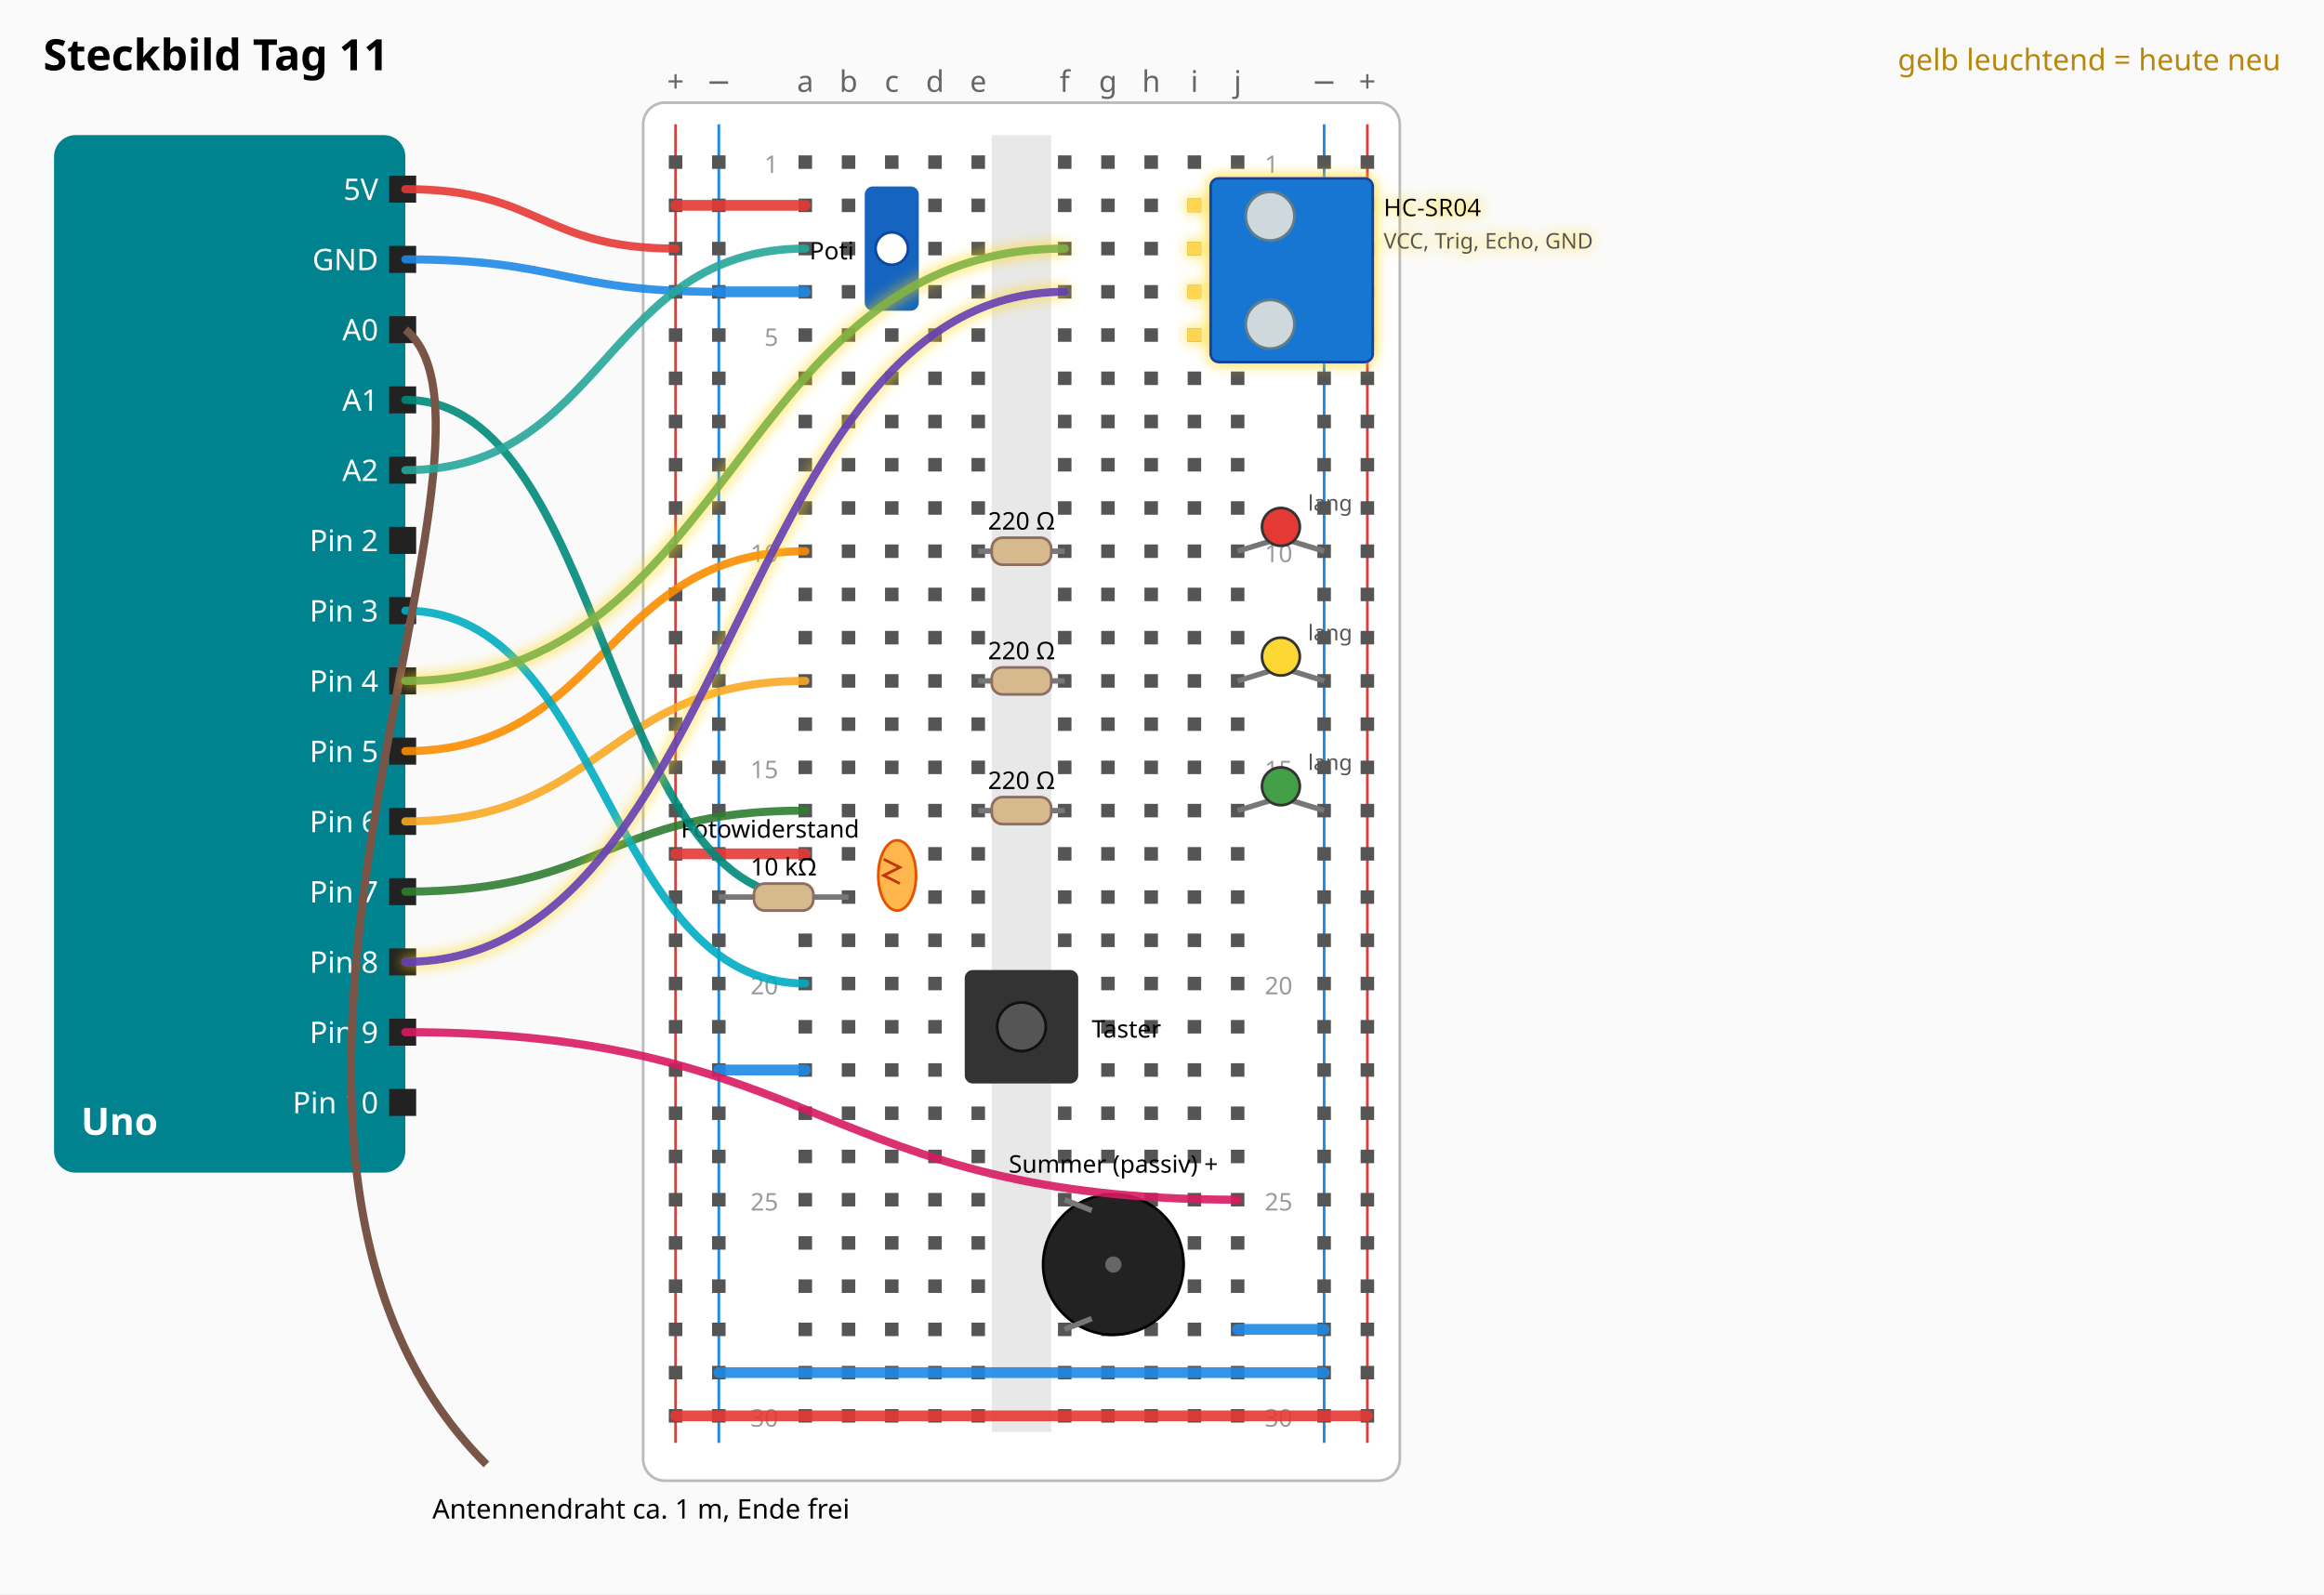
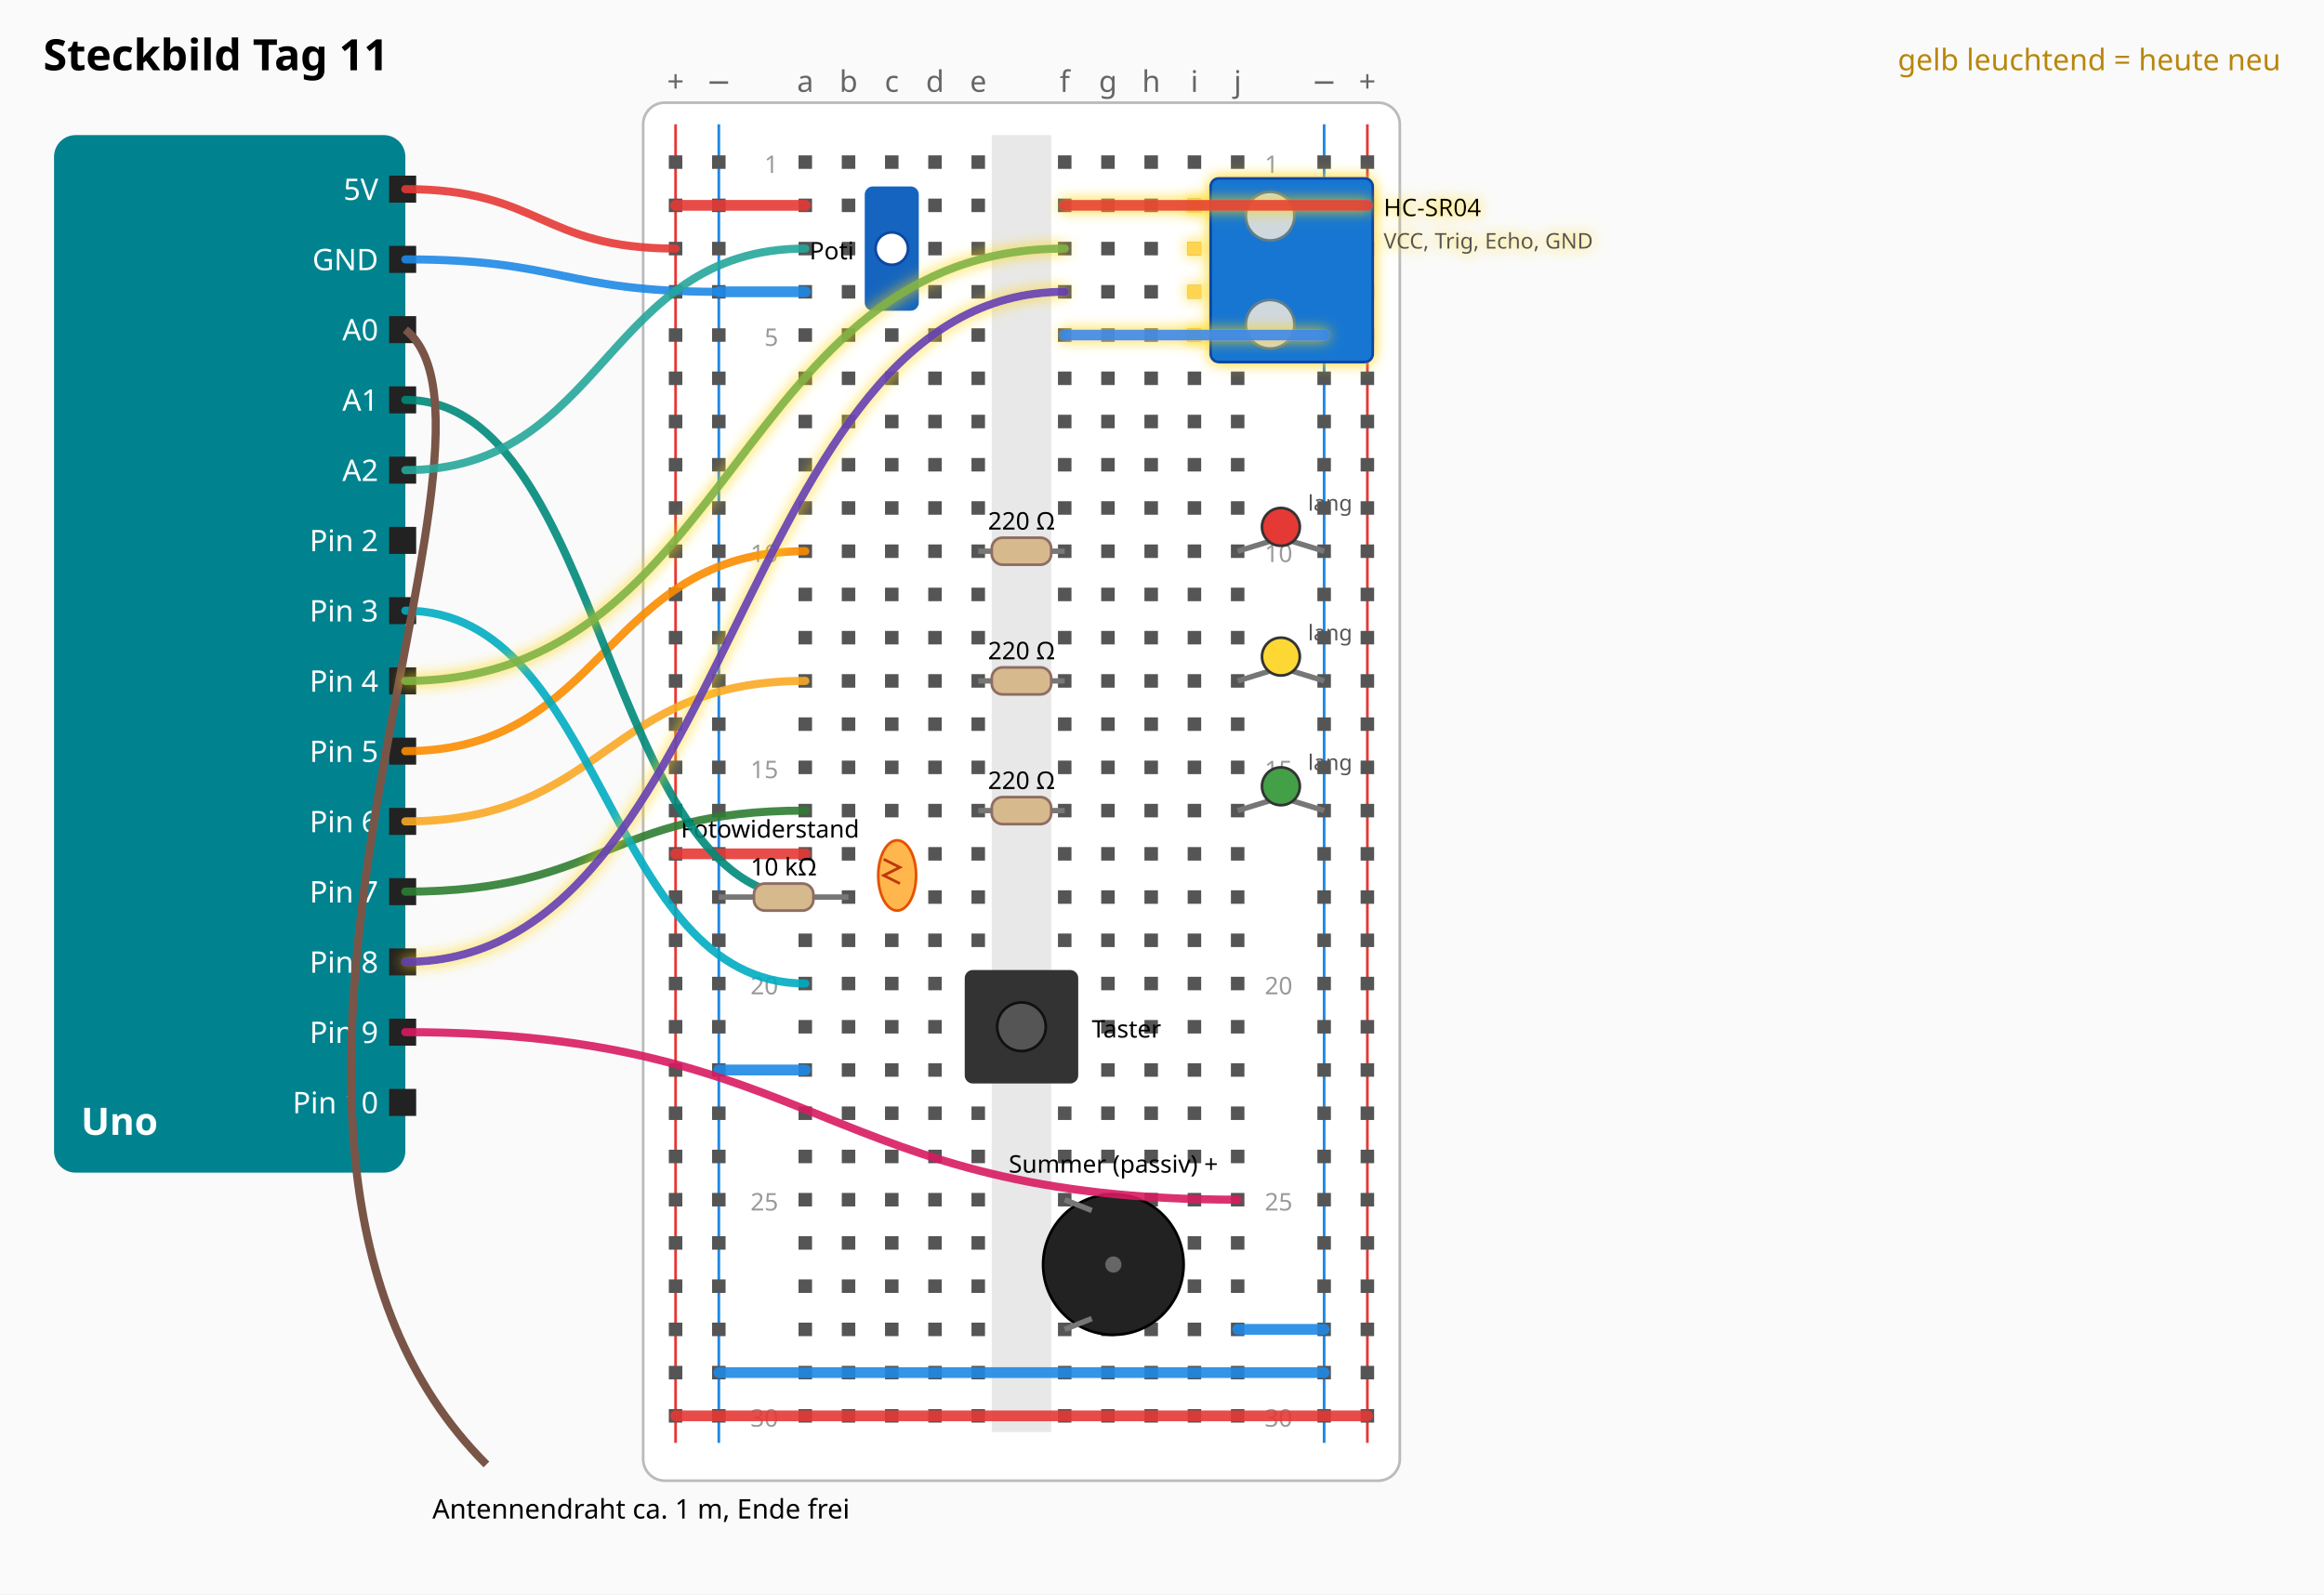
<svg xmlns="http://www.w3.org/2000/svg" viewBox="0 0 860 590" font-family="sans-serif" font-size="11">
  <defs>
-     <filter id="glow" x="-50%" y="-50%" width="200%" height="200%">
+     <filter id="glow" filterUnits="userSpaceOnUse" x="0" y="0" width="860" height="590">
      <feDropShadow dx="0" dy="0" stdDeviation="2.5" flood-color="#ffd400" flood-opacity="1" />
    </filter>
  </defs>
  <rect width="860" height="590" fill="#fafafa" />
  <text x="16" y="26" font-size="16" font-weight="bold">Steckbild Tag 11</text>
  <text x="844" y="26" text-anchor="end" fill="#b8860b">gelb leuchtend = heute neu</text>
  <rect x="238" y="38" width="280" height="510" rx="8" fill="#ffffff" stroke="#bbb" />
  <rect x="367" y="50" width="22" height="480" fill="#e8e8e8" />
  <line x1="250" y1="46" x2="250" y2="534" stroke="#e53935" stroke-width="1" />
  <line x1="506" y1="46" x2="506" y2="534" stroke="#e53935" stroke-width="1" />
  <line x1="266" y1="46" x2="266" y2="534" stroke="#1e88e5" stroke-width="1" />
  <line x1="490" y1="46" x2="490" y2="534" stroke="#1e88e5" stroke-width="1" />
  <text x="250" y="34" text-anchor="middle" fill="#666">+</text>
  <rect x="247.5" y="57.5" width="5" height="5" fill="#555" />
  <rect x="247.5" y="73.5" width="5" height="5" fill="#555" />
  <rect x="247.5" y="89.5" width="5" height="5" fill="#555" />
  <rect x="247.5" y="105.5" width="5" height="5" fill="#555" />
  <rect x="247.5" y="121.5" width="5" height="5" fill="#555" />
  <rect x="247.5" y="137.5" width="5" height="5" fill="#555" />
  <rect x="247.5" y="153.5" width="5" height="5" fill="#555" />
  <rect x="247.5" y="169.5" width="5" height="5" fill="#555" />
  <rect x="247.5" y="185.5" width="5" height="5" fill="#555" />
  <rect x="247.5" y="201.5" width="5" height="5" fill="#555" />
  <rect x="247.5" y="217.5" width="5" height="5" fill="#555" />
  <rect x="247.5" y="233.5" width="5" height="5" fill="#555" />
  <rect x="247.5" y="249.5" width="5" height="5" fill="#555" />
  <rect x="247.5" y="265.5" width="5" height="5" fill="#555" />
  <rect x="247.5" y="281.5" width="5" height="5" fill="#555" />
  <rect x="247.5" y="297.5" width="5" height="5" fill="#555" />
  <rect x="247.5" y="313.5" width="5" height="5" fill="#555" />
  <rect x="247.5" y="329.5" width="5" height="5" fill="#555" />
  <rect x="247.5" y="345.5" width="5" height="5" fill="#555" />
  <rect x="247.5" y="361.5" width="5" height="5" fill="#555" />
  <rect x="247.5" y="377.5" width="5" height="5" fill="#555" />
  <rect x="247.5" y="393.5" width="5" height="5" fill="#555" />
  <rect x="247.5" y="409.5" width="5" height="5" fill="#555" />
  <rect x="247.5" y="425.5" width="5" height="5" fill="#555" />
  <rect x="247.5" y="441.5" width="5" height="5" fill="#555" />
  <rect x="247.5" y="457.5" width="5" height="5" fill="#555" />
  <rect x="247.5" y="473.5" width="5" height="5" fill="#555" />
  <rect x="247.5" y="489.5" width="5" height="5" fill="#555" />
  <rect x="247.5" y="505.5" width="5" height="5" fill="#555" />
  <rect x="247.5" y="521.5" width="5" height="5" fill="#555" />
  <text x="266" y="34" text-anchor="middle" fill="#666">−</text>
  <rect x="263.5" y="57.5" width="5" height="5" fill="#555" />
  <rect x="263.5" y="73.5" width="5" height="5" fill="#555" />
  <rect x="263.5" y="89.5" width="5" height="5" fill="#555" />
  <rect x="263.5" y="105.5" width="5" height="5" fill="#555" />
  <rect x="263.5" y="121.5" width="5" height="5" fill="#555" />
  <rect x="263.5" y="137.5" width="5" height="5" fill="#555" />
  <rect x="263.5" y="153.5" width="5" height="5" fill="#555" />
  <rect x="263.5" y="169.5" width="5" height="5" fill="#555" />
  <rect x="263.5" y="185.5" width="5" height="5" fill="#555" />
  <rect x="263.5" y="201.5" width="5" height="5" fill="#555" />
  <rect x="263.5" y="217.5" width="5" height="5" fill="#555" />
  <rect x="263.5" y="233.5" width="5" height="5" fill="#555" />
  <rect x="263.5" y="249.5" width="5" height="5" fill="#555" />
  <rect x="263.5" y="265.5" width="5" height="5" fill="#555" />
  <rect x="263.5" y="281.5" width="5" height="5" fill="#555" />
  <rect x="263.5" y="297.5" width="5" height="5" fill="#555" />
  <rect x="263.5" y="313.5" width="5" height="5" fill="#555" />
  <rect x="263.5" y="329.5" width="5" height="5" fill="#555" />
  <rect x="263.5" y="345.5" width="5" height="5" fill="#555" />
  <rect x="263.5" y="361.5" width="5" height="5" fill="#555" />
  <rect x="263.5" y="377.5" width="5" height="5" fill="#555" />
  <rect x="263.5" y="393.5" width="5" height="5" fill="#555" />
  <rect x="263.5" y="409.5" width="5" height="5" fill="#555" />
  <rect x="263.5" y="425.5" width="5" height="5" fill="#555" />
  <rect x="263.5" y="441.5" width="5" height="5" fill="#555" />
  <rect x="263.5" y="457.5" width="5" height="5" fill="#555" />
  <rect x="263.5" y="473.5" width="5" height="5" fill="#555" />
  <rect x="263.5" y="489.5" width="5" height="5" fill="#555" />
  <rect x="263.5" y="505.5" width="5" height="5" fill="#555" />
  <rect x="263.5" y="521.5" width="5" height="5" fill="#555" />
  <text x="298" y="34" text-anchor="middle" fill="#666">a</text>
  <rect x="295.5" y="57.5" width="5" height="5" fill="#555" />
  <rect x="295.5" y="73.5" width="5" height="5" fill="#555" />
  <rect x="295.5" y="89.5" width="5" height="5" fill="#555" />
  <rect x="295.5" y="105.5" width="5" height="5" fill="#555" />
  <rect x="295.5" y="121.5" width="5" height="5" fill="#555" />
  <rect x="295.5" y="137.5" width="5" height="5" fill="#555" />
  <rect x="295.5" y="153.5" width="5" height="5" fill="#555" />
  <rect x="295.5" y="169.5" width="5" height="5" fill="#555" />
  <rect x="295.5" y="185.5" width="5" height="5" fill="#555" />
  <rect x="295.5" y="201.5" width="5" height="5" fill="#555" />
  <rect x="295.5" y="217.5" width="5" height="5" fill="#555" />
  <rect x="295.5" y="233.5" width="5" height="5" fill="#555" />
  <rect x="295.5" y="249.5" width="5" height="5" fill="#555" />
  <rect x="295.5" y="265.5" width="5" height="5" fill="#555" />
  <rect x="295.5" y="281.5" width="5" height="5" fill="#555" />
  <rect x="295.5" y="297.5" width="5" height="5" fill="#555" />
  <rect x="295.5" y="313.5" width="5" height="5" fill="#555" />
  <rect x="295.5" y="329.5" width="5" height="5" fill="#555" />
  <rect x="295.5" y="345.5" width="5" height="5" fill="#555" />
  <rect x="295.5" y="361.5" width="5" height="5" fill="#555" />
  <rect x="295.5" y="377.5" width="5" height="5" fill="#555" />
  <rect x="295.5" y="393.5" width="5" height="5" fill="#555" />
  <rect x="295.5" y="409.5" width="5" height="5" fill="#555" />
  <rect x="295.5" y="425.5" width="5" height="5" fill="#555" />
  <rect x="295.5" y="441.5" width="5" height="5" fill="#555" />
  <rect x="295.5" y="457.5" width="5" height="5" fill="#555" />
  <rect x="295.5" y="473.5" width="5" height="5" fill="#555" />
  <rect x="295.5" y="489.5" width="5" height="5" fill="#555" />
  <rect x="295.5" y="505.5" width="5" height="5" fill="#555" />
  <rect x="295.5" y="521.5" width="5" height="5" fill="#555" />
  <text x="314" y="34" text-anchor="middle" fill="#666">b</text>
  <rect x="311.5" y="57.5" width="5" height="5" fill="#555" />
  <rect x="311.5" y="73.5" width="5" height="5" fill="#555" />
  <rect x="311.5" y="89.5" width="5" height="5" fill="#555" />
  <rect x="311.5" y="105.5" width="5" height="5" fill="#555" />
  <rect x="311.5" y="121.5" width="5" height="5" fill="#555" />
  <rect x="311.5" y="137.5" width="5" height="5" fill="#555" />
  <rect x="311.5" y="153.5" width="5" height="5" fill="#555" />
  <rect x="311.5" y="169.5" width="5" height="5" fill="#555" />
  <rect x="311.5" y="185.5" width="5" height="5" fill="#555" />
  <rect x="311.5" y="201.5" width="5" height="5" fill="#555" />
  <rect x="311.5" y="217.5" width="5" height="5" fill="#555" />
  <rect x="311.5" y="233.5" width="5" height="5" fill="#555" />
  <rect x="311.5" y="249.5" width="5" height="5" fill="#555" />
  <rect x="311.5" y="265.5" width="5" height="5" fill="#555" />
  <rect x="311.5" y="281.5" width="5" height="5" fill="#555" />
  <rect x="311.5" y="297.5" width="5" height="5" fill="#555" />
  <rect x="311.5" y="313.5" width="5" height="5" fill="#555" />
  <rect x="311.5" y="329.5" width="5" height="5" fill="#555" />
  <rect x="311.5" y="345.5" width="5" height="5" fill="#555" />
  <rect x="311.5" y="361.5" width="5" height="5" fill="#555" />
  <rect x="311.5" y="377.5" width="5" height="5" fill="#555" />
  <rect x="311.5" y="393.5" width="5" height="5" fill="#555" />
  <rect x="311.5" y="409.5" width="5" height="5" fill="#555" />
  <rect x="311.5" y="425.5" width="5" height="5" fill="#555" />
  <rect x="311.5" y="441.5" width="5" height="5" fill="#555" />
  <rect x="311.5" y="457.5" width="5" height="5" fill="#555" />
  <rect x="311.5" y="473.5" width="5" height="5" fill="#555" />
  <rect x="311.5" y="489.5" width="5" height="5" fill="#555" />
  <rect x="311.5" y="505.5" width="5" height="5" fill="#555" />
  <rect x="311.5" y="521.5" width="5" height="5" fill="#555" />
  <text x="330" y="34" text-anchor="middle" fill="#666">c</text>
  <rect x="327.5" y="57.5" width="5" height="5" fill="#555" />
  <rect x="327.5" y="73.5" width="5" height="5" fill="#555" />
  <rect x="327.5" y="89.5" width="5" height="5" fill="#555" />
  <rect x="327.5" y="105.5" width="5" height="5" fill="#555" />
  <rect x="327.5" y="121.5" width="5" height="5" fill="#555" />
  <rect x="327.5" y="137.5" width="5" height="5" fill="#555" />
  <rect x="327.5" y="153.5" width="5" height="5" fill="#555" />
  <rect x="327.5" y="169.5" width="5" height="5" fill="#555" />
  <rect x="327.5" y="185.5" width="5" height="5" fill="#555" />
  <rect x="327.5" y="201.5" width="5" height="5" fill="#555" />
  <rect x="327.5" y="217.5" width="5" height="5" fill="#555" />
  <rect x="327.5" y="233.5" width="5" height="5" fill="#555" />
  <rect x="327.5" y="249.5" width="5" height="5" fill="#555" />
  <rect x="327.5" y="265.5" width="5" height="5" fill="#555" />
  <rect x="327.5" y="281.5" width="5" height="5" fill="#555" />
  <rect x="327.5" y="297.5" width="5" height="5" fill="#555" />
  <rect x="327.5" y="313.5" width="5" height="5" fill="#555" />
  <rect x="327.5" y="329.5" width="5" height="5" fill="#555" />
  <rect x="327.5" y="345.5" width="5" height="5" fill="#555" />
  <rect x="327.5" y="361.5" width="5" height="5" fill="#555" />
  <rect x="327.5" y="377.5" width="5" height="5" fill="#555" />
  <rect x="327.5" y="393.5" width="5" height="5" fill="#555" />
  <rect x="327.5" y="409.5" width="5" height="5" fill="#555" />
  <rect x="327.5" y="425.5" width="5" height="5" fill="#555" />
  <rect x="327.5" y="441.5" width="5" height="5" fill="#555" />
  <rect x="327.5" y="457.5" width="5" height="5" fill="#555" />
  <rect x="327.5" y="473.5" width="5" height="5" fill="#555" />
  <rect x="327.5" y="489.5" width="5" height="5" fill="#555" />
  <rect x="327.5" y="505.5" width="5" height="5" fill="#555" />
  <rect x="327.5" y="521.5" width="5" height="5" fill="#555" />
  <text x="346" y="34" text-anchor="middle" fill="#666">d</text>
  <rect x="343.5" y="57.5" width="5" height="5" fill="#555" />
  <rect x="343.5" y="73.5" width="5" height="5" fill="#555" />
  <rect x="343.5" y="89.5" width="5" height="5" fill="#555" />
  <rect x="343.5" y="105.5" width="5" height="5" fill="#555" />
  <rect x="343.5" y="121.5" width="5" height="5" fill="#555" />
  <rect x="343.5" y="137.5" width="5" height="5" fill="#555" />
  <rect x="343.5" y="153.5" width="5" height="5" fill="#555" />
  <rect x="343.5" y="169.5" width="5" height="5" fill="#555" />
  <rect x="343.5" y="185.5" width="5" height="5" fill="#555" />
  <rect x="343.5" y="201.5" width="5" height="5" fill="#555" />
  <rect x="343.5" y="217.5" width="5" height="5" fill="#555" />
  <rect x="343.5" y="233.5" width="5" height="5" fill="#555" />
  <rect x="343.5" y="249.5" width="5" height="5" fill="#555" />
  <rect x="343.5" y="265.5" width="5" height="5" fill="#555" />
  <rect x="343.5" y="281.5" width="5" height="5" fill="#555" />
  <rect x="343.5" y="297.5" width="5" height="5" fill="#555" />
  <rect x="343.5" y="313.5" width="5" height="5" fill="#555" />
  <rect x="343.5" y="329.5" width="5" height="5" fill="#555" />
  <rect x="343.5" y="345.5" width="5" height="5" fill="#555" />
  <rect x="343.5" y="361.5" width="5" height="5" fill="#555" />
  <rect x="343.5" y="377.5" width="5" height="5" fill="#555" />
  <rect x="343.5" y="393.5" width="5" height="5" fill="#555" />
  <rect x="343.5" y="409.5" width="5" height="5" fill="#555" />
  <rect x="343.5" y="425.5" width="5" height="5" fill="#555" />
  <rect x="343.5" y="441.5" width="5" height="5" fill="#555" />
  <rect x="343.5" y="457.5" width="5" height="5" fill="#555" />
  <rect x="343.5" y="473.5" width="5" height="5" fill="#555" />
  <rect x="343.5" y="489.5" width="5" height="5" fill="#555" />
  <rect x="343.5" y="505.5" width="5" height="5" fill="#555" />
  <rect x="343.5" y="521.5" width="5" height="5" fill="#555" />
  <text x="362" y="34" text-anchor="middle" fill="#666">e</text>
  <rect x="359.5" y="57.5" width="5" height="5" fill="#555" />
  <rect x="359.5" y="73.5" width="5" height="5" fill="#555" />
  <rect x="359.5" y="89.5" width="5" height="5" fill="#555" />
  <rect x="359.5" y="105.5" width="5" height="5" fill="#555" />
  <rect x="359.5" y="121.5" width="5" height="5" fill="#555" />
  <rect x="359.5" y="137.5" width="5" height="5" fill="#555" />
  <rect x="359.5" y="153.5" width="5" height="5" fill="#555" />
  <rect x="359.5" y="169.5" width="5" height="5" fill="#555" />
  <rect x="359.5" y="185.5" width="5" height="5" fill="#555" />
  <rect x="359.5" y="201.5" width="5" height="5" fill="#555" />
  <rect x="359.5" y="217.5" width="5" height="5" fill="#555" />
  <rect x="359.5" y="233.5" width="5" height="5" fill="#555" />
  <rect x="359.5" y="249.5" width="5" height="5" fill="#555" />
  <rect x="359.5" y="265.5" width="5" height="5" fill="#555" />
  <rect x="359.5" y="281.5" width="5" height="5" fill="#555" />
  <rect x="359.5" y="297.5" width="5" height="5" fill="#555" />
  <rect x="359.5" y="313.5" width="5" height="5" fill="#555" />
  <rect x="359.5" y="329.5" width="5" height="5" fill="#555" />
  <rect x="359.5" y="345.5" width="5" height="5" fill="#555" />
  <rect x="359.5" y="361.5" width="5" height="5" fill="#555" />
  <rect x="359.5" y="377.5" width="5" height="5" fill="#555" />
  <rect x="359.5" y="393.5" width="5" height="5" fill="#555" />
  <rect x="359.5" y="409.5" width="5" height="5" fill="#555" />
  <rect x="359.5" y="425.5" width="5" height="5" fill="#555" />
  <rect x="359.5" y="441.5" width="5" height="5" fill="#555" />
  <rect x="359.5" y="457.5" width="5" height="5" fill="#555" />
  <rect x="359.5" y="473.5" width="5" height="5" fill="#555" />
  <rect x="359.5" y="489.5" width="5" height="5" fill="#555" />
  <rect x="359.5" y="505.5" width="5" height="5" fill="#555" />
  <rect x="359.5" y="521.5" width="5" height="5" fill="#555" />
  <text x="394" y="34" text-anchor="middle" fill="#666">f</text>
  <rect x="391.5" y="57.5" width="5" height="5" fill="#555" />
  <rect x="391.5" y="73.5" width="5" height="5" fill="#555" />
  <rect x="391.5" y="89.5" width="5" height="5" fill="#555" />
  <rect x="391.5" y="105.5" width="5" height="5" fill="#555" />
  <rect x="391.5" y="121.5" width="5" height="5" fill="#555" />
  <rect x="391.5" y="137.5" width="5" height="5" fill="#555" />
  <rect x="391.5" y="153.5" width="5" height="5" fill="#555" />
  <rect x="391.5" y="169.5" width="5" height="5" fill="#555" />
  <rect x="391.5" y="185.5" width="5" height="5" fill="#555" />
  <rect x="391.5" y="201.5" width="5" height="5" fill="#555" />
  <rect x="391.5" y="217.5" width="5" height="5" fill="#555" />
  <rect x="391.5" y="233.5" width="5" height="5" fill="#555" />
  <rect x="391.5" y="249.5" width="5" height="5" fill="#555" />
  <rect x="391.5" y="265.5" width="5" height="5" fill="#555" />
  <rect x="391.5" y="281.5" width="5" height="5" fill="#555" />
  <rect x="391.5" y="297.5" width="5" height="5" fill="#555" />
  <rect x="391.5" y="313.5" width="5" height="5" fill="#555" />
  <rect x="391.5" y="329.5" width="5" height="5" fill="#555" />
  <rect x="391.5" y="345.5" width="5" height="5" fill="#555" />
  <rect x="391.5" y="361.5" width="5" height="5" fill="#555" />
  <rect x="391.5" y="377.5" width="5" height="5" fill="#555" />
  <rect x="391.5" y="393.5" width="5" height="5" fill="#555" />
  <rect x="391.5" y="409.5" width="5" height="5" fill="#555" />
  <rect x="391.5" y="425.5" width="5" height="5" fill="#555" />
  <rect x="391.5" y="441.5" width="5" height="5" fill="#555" />
  <rect x="391.5" y="457.5" width="5" height="5" fill="#555" />
  <rect x="391.5" y="473.5" width="5" height="5" fill="#555" />
  <rect x="391.5" y="489.5" width="5" height="5" fill="#555" />
  <rect x="391.5" y="505.5" width="5" height="5" fill="#555" />
  <rect x="391.5" y="521.5" width="5" height="5" fill="#555" />
  <text x="410" y="34" text-anchor="middle" fill="#666">g</text>
  <rect x="407.5" y="57.5" width="5" height="5" fill="#555" />
  <rect x="407.5" y="73.5" width="5" height="5" fill="#555" />
  <rect x="407.5" y="89.5" width="5" height="5" fill="#555" />
  <rect x="407.5" y="105.5" width="5" height="5" fill="#555" />
  <rect x="407.5" y="121.5" width="5" height="5" fill="#555" />
  <rect x="407.5" y="137.5" width="5" height="5" fill="#555" />
  <rect x="407.5" y="153.5" width="5" height="5" fill="#555" />
  <rect x="407.5" y="169.5" width="5" height="5" fill="#555" />
  <rect x="407.5" y="185.5" width="5" height="5" fill="#555" />
  <rect x="407.5" y="201.5" width="5" height="5" fill="#555" />
  <rect x="407.5" y="217.5" width="5" height="5" fill="#555" />
  <rect x="407.5" y="233.5" width="5" height="5" fill="#555" />
  <rect x="407.5" y="249.5" width="5" height="5" fill="#555" />
  <rect x="407.5" y="265.5" width="5" height="5" fill="#555" />
  <rect x="407.5" y="281.5" width="5" height="5" fill="#555" />
  <rect x="407.5" y="297.5" width="5" height="5" fill="#555" />
  <rect x="407.5" y="313.5" width="5" height="5" fill="#555" />
  <rect x="407.5" y="329.5" width="5" height="5" fill="#555" />
  <rect x="407.5" y="345.5" width="5" height="5" fill="#555" />
  <rect x="407.5" y="361.5" width="5" height="5" fill="#555" />
  <rect x="407.5" y="377.5" width="5" height="5" fill="#555" />
  <rect x="407.5" y="393.5" width="5" height="5" fill="#555" />
  <rect x="407.5" y="409.5" width="5" height="5" fill="#555" />
  <rect x="407.5" y="425.5" width="5" height="5" fill="#555" />
  <rect x="407.5" y="441.5" width="5" height="5" fill="#555" />
  <rect x="407.5" y="457.5" width="5" height="5" fill="#555" />
  <rect x="407.5" y="473.5" width="5" height="5" fill="#555" />
  <rect x="407.5" y="489.5" width="5" height="5" fill="#555" />
  <rect x="407.5" y="505.5" width="5" height="5" fill="#555" />
  <rect x="407.5" y="521.5" width="5" height="5" fill="#555" />
  <text x="426" y="34" text-anchor="middle" fill="#666">h</text>
  <rect x="423.5" y="57.5" width="5" height="5" fill="#555" />
  <rect x="423.5" y="73.5" width="5" height="5" fill="#555" />
  <rect x="423.5" y="89.5" width="5" height="5" fill="#555" />
  <rect x="423.5" y="105.5" width="5" height="5" fill="#555" />
  <rect x="423.5" y="121.5" width="5" height="5" fill="#555" />
  <rect x="423.5" y="137.5" width="5" height="5" fill="#555" />
  <rect x="423.5" y="153.5" width="5" height="5" fill="#555" />
  <rect x="423.5" y="169.5" width="5" height="5" fill="#555" />
  <rect x="423.5" y="185.5" width="5" height="5" fill="#555" />
  <rect x="423.5" y="201.5" width="5" height="5" fill="#555" />
  <rect x="423.5" y="217.5" width="5" height="5" fill="#555" />
  <rect x="423.5" y="233.5" width="5" height="5" fill="#555" />
  <rect x="423.5" y="249.5" width="5" height="5" fill="#555" />
  <rect x="423.5" y="265.5" width="5" height="5" fill="#555" />
  <rect x="423.5" y="281.5" width="5" height="5" fill="#555" />
  <rect x="423.5" y="297.5" width="5" height="5" fill="#555" />
  <rect x="423.5" y="313.5" width="5" height="5" fill="#555" />
  <rect x="423.5" y="329.5" width="5" height="5" fill="#555" />
  <rect x="423.5" y="345.5" width="5" height="5" fill="#555" />
  <rect x="423.5" y="361.5" width="5" height="5" fill="#555" />
  <rect x="423.5" y="377.5" width="5" height="5" fill="#555" />
  <rect x="423.5" y="393.5" width="5" height="5" fill="#555" />
  <rect x="423.5" y="409.5" width="5" height="5" fill="#555" />
  <rect x="423.5" y="425.5" width="5" height="5" fill="#555" />
  <rect x="423.5" y="441.5" width="5" height="5" fill="#555" />
  <rect x="423.5" y="457.5" width="5" height="5" fill="#555" />
  <rect x="423.5" y="473.5" width="5" height="5" fill="#555" />
  <rect x="423.5" y="489.5" width="5" height="5" fill="#555" />
  <rect x="423.5" y="505.5" width="5" height="5" fill="#555" />
  <rect x="423.5" y="521.5" width="5" height="5" fill="#555" />
  <text x="442" y="34" text-anchor="middle" fill="#666">i</text>
  <rect x="439.5" y="57.5" width="5" height="5" fill="#555" />
  <rect x="439.5" y="73.5" width="5" height="5" fill="#555" />
  <rect x="439.5" y="89.5" width="5" height="5" fill="#555" />
  <rect x="439.5" y="105.5" width="5" height="5" fill="#555" />
  <rect x="439.5" y="121.5" width="5" height="5" fill="#555" />
  <rect x="439.5" y="137.5" width="5" height="5" fill="#555" />
  <rect x="439.5" y="153.5" width="5" height="5" fill="#555" />
  <rect x="439.5" y="169.5" width="5" height="5" fill="#555" />
  <rect x="439.5" y="185.5" width="5" height="5" fill="#555" />
  <rect x="439.5" y="201.5" width="5" height="5" fill="#555" />
  <rect x="439.5" y="217.5" width="5" height="5" fill="#555" />
  <rect x="439.5" y="233.5" width="5" height="5" fill="#555" />
  <rect x="439.5" y="249.5" width="5" height="5" fill="#555" />
  <rect x="439.5" y="265.5" width="5" height="5" fill="#555" />
  <rect x="439.5" y="281.5" width="5" height="5" fill="#555" />
  <rect x="439.5" y="297.5" width="5" height="5" fill="#555" />
  <rect x="439.5" y="313.5" width="5" height="5" fill="#555" />
  <rect x="439.5" y="329.5" width="5" height="5" fill="#555" />
  <rect x="439.5" y="345.5" width="5" height="5" fill="#555" />
  <rect x="439.5" y="361.5" width="5" height="5" fill="#555" />
  <rect x="439.5" y="377.5" width="5" height="5" fill="#555" />
  <rect x="439.5" y="393.5" width="5" height="5" fill="#555" />
  <rect x="439.5" y="409.5" width="5" height="5" fill="#555" />
  <rect x="439.5" y="425.5" width="5" height="5" fill="#555" />
  <rect x="439.5" y="441.5" width="5" height="5" fill="#555" />
  <rect x="439.5" y="457.5" width="5" height="5" fill="#555" />
  <rect x="439.5" y="473.5" width="5" height="5" fill="#555" />
  <rect x="439.5" y="489.5" width="5" height="5" fill="#555" />
  <rect x="439.5" y="505.5" width="5" height="5" fill="#555" />
  <rect x="439.5" y="521.5" width="5" height="5" fill="#555" />
  <text x="458" y="34" text-anchor="middle" fill="#666">j</text>
  <rect x="455.5" y="57.5" width="5" height="5" fill="#555" />
  <rect x="455.5" y="73.5" width="5" height="5" fill="#555" />
  <rect x="455.5" y="89.5" width="5" height="5" fill="#555" />
  <rect x="455.5" y="105.5" width="5" height="5" fill="#555" />
  <rect x="455.5" y="121.5" width="5" height="5" fill="#555" />
  <rect x="455.5" y="137.5" width="5" height="5" fill="#555" />
  <rect x="455.5" y="153.5" width="5" height="5" fill="#555" />
  <rect x="455.5" y="169.5" width="5" height="5" fill="#555" />
  <rect x="455.5" y="185.5" width="5" height="5" fill="#555" />
  <rect x="455.5" y="201.5" width="5" height="5" fill="#555" />
  <rect x="455.5" y="217.5" width="5" height="5" fill="#555" />
  <rect x="455.5" y="233.5" width="5" height="5" fill="#555" />
  <rect x="455.5" y="249.5" width="5" height="5" fill="#555" />
  <rect x="455.5" y="265.5" width="5" height="5" fill="#555" />
  <rect x="455.5" y="281.5" width="5" height="5" fill="#555" />
  <rect x="455.5" y="297.5" width="5" height="5" fill="#555" />
  <rect x="455.5" y="313.5" width="5" height="5" fill="#555" />
  <rect x="455.5" y="329.5" width="5" height="5" fill="#555" />
  <rect x="455.5" y="345.5" width="5" height="5" fill="#555" />
  <rect x="455.5" y="361.5" width="5" height="5" fill="#555" />
  <rect x="455.5" y="377.5" width="5" height="5" fill="#555" />
  <rect x="455.5" y="393.5" width="5" height="5" fill="#555" />
  <rect x="455.5" y="409.5" width="5" height="5" fill="#555" />
  <rect x="455.5" y="425.5" width="5" height="5" fill="#555" />
  <rect x="455.5" y="441.5" width="5" height="5" fill="#555" />
  <rect x="455.5" y="457.5" width="5" height="5" fill="#555" />
  <rect x="455.5" y="473.5" width="5" height="5" fill="#555" />
  <rect x="455.5" y="489.5" width="5" height="5" fill="#555" />
  <rect x="455.5" y="505.5" width="5" height="5" fill="#555" />
  <rect x="455.5" y="521.5" width="5" height="5" fill="#555" />
  <text x="490" y="34" text-anchor="middle" fill="#666">−</text>
  <rect x="487.5" y="57.5" width="5" height="5" fill="#555" />
  <rect x="487.5" y="73.5" width="5" height="5" fill="#555" />
  <rect x="487.5" y="89.5" width="5" height="5" fill="#555" />
  <rect x="487.5" y="105.5" width="5" height="5" fill="#555" />
  <rect x="487.5" y="121.5" width="5" height="5" fill="#555" />
  <rect x="487.5" y="137.5" width="5" height="5" fill="#555" />
  <rect x="487.5" y="153.5" width="5" height="5" fill="#555" />
  <rect x="487.5" y="169.5" width="5" height="5" fill="#555" />
  <rect x="487.5" y="185.5" width="5" height="5" fill="#555" />
  <rect x="487.5" y="201.5" width="5" height="5" fill="#555" />
  <rect x="487.5" y="217.5" width="5" height="5" fill="#555" />
  <rect x="487.5" y="233.5" width="5" height="5" fill="#555" />
  <rect x="487.5" y="249.5" width="5" height="5" fill="#555" />
  <rect x="487.5" y="265.5" width="5" height="5" fill="#555" />
  <rect x="487.5" y="281.5" width="5" height="5" fill="#555" />
  <rect x="487.5" y="297.5" width="5" height="5" fill="#555" />
  <rect x="487.5" y="313.5" width="5" height="5" fill="#555" />
  <rect x="487.5" y="329.5" width="5" height="5" fill="#555" />
  <rect x="487.5" y="345.5" width="5" height="5" fill="#555" />
  <rect x="487.5" y="361.5" width="5" height="5" fill="#555" />
  <rect x="487.5" y="377.5" width="5" height="5" fill="#555" />
  <rect x="487.5" y="393.5" width="5" height="5" fill="#555" />
  <rect x="487.5" y="409.5" width="5" height="5" fill="#555" />
  <rect x="487.5" y="425.5" width="5" height="5" fill="#555" />
  <rect x="487.5" y="441.5" width="5" height="5" fill="#555" />
  <rect x="487.5" y="457.5" width="5" height="5" fill="#555" />
  <rect x="487.5" y="473.5" width="5" height="5" fill="#555" />
  <rect x="487.5" y="489.5" width="5" height="5" fill="#555" />
  <rect x="487.5" y="505.5" width="5" height="5" fill="#555" />
  <rect x="487.5" y="521.5" width="5" height="5" fill="#555" />
  <text x="506" y="34" text-anchor="middle" fill="#666">+</text>
  <rect x="503.5" y="57.5" width="5" height="5" fill="#555" />
  <rect x="503.5" y="73.5" width="5" height="5" fill="#555" />
  <rect x="503.5" y="89.5" width="5" height="5" fill="#555" />
  <rect x="503.5" y="105.5" width="5" height="5" fill="#555" />
  <rect x="503.5" y="121.5" width="5" height="5" fill="#555" />
  <rect x="503.5" y="137.5" width="5" height="5" fill="#555" />
  <rect x="503.5" y="153.5" width="5" height="5" fill="#555" />
  <rect x="503.5" y="169.5" width="5" height="5" fill="#555" />
  <rect x="503.5" y="185.5" width="5" height="5" fill="#555" />
  <rect x="503.5" y="201.5" width="5" height="5" fill="#555" />
  <rect x="503.5" y="217.5" width="5" height="5" fill="#555" />
  <rect x="503.5" y="233.5" width="5" height="5" fill="#555" />
  <rect x="503.5" y="249.5" width="5" height="5" fill="#555" />
  <rect x="503.5" y="265.5" width="5" height="5" fill="#555" />
  <rect x="503.5" y="281.5" width="5" height="5" fill="#555" />
  <rect x="503.5" y="297.5" width="5" height="5" fill="#555" />
  <rect x="503.5" y="313.5" width="5" height="5" fill="#555" />
  <rect x="503.5" y="329.5" width="5" height="5" fill="#555" />
  <rect x="503.5" y="345.5" width="5" height="5" fill="#555" />
  <rect x="503.5" y="361.5" width="5" height="5" fill="#555" />
  <rect x="503.5" y="377.5" width="5" height="5" fill="#555" />
  <rect x="503.5" y="393.5" width="5" height="5" fill="#555" />
  <rect x="503.5" y="409.5" width="5" height="5" fill="#555" />
  <rect x="503.5" y="425.5" width="5" height="5" fill="#555" />
  <rect x="503.5" y="441.5" width="5" height="5" fill="#555" />
  <rect x="503.5" y="457.5" width="5" height="5" fill="#555" />
  <rect x="503.5" y="473.5" width="5" height="5" fill="#555" />
  <rect x="503.5" y="489.5" width="5" height="5" fill="#555" />
  <rect x="503.5" y="505.5" width="5" height="5" fill="#555" />
  <rect x="503.5" y="521.5" width="5" height="5" fill="#555" />
  <text x="288" y="64" text-anchor="end" fill="#999" font-size="9">1</text>
  <text x="468" y="64" fill="#999" font-size="9">1</text>
  <text x="288" y="128" text-anchor="end" fill="#999" font-size="9">5</text>
  <text x="468" y="128" fill="#999" font-size="9">5</text>
  <text x="288" y="208" text-anchor="end" fill="#999" font-size="9">10</text>
  <text x="468" y="208" fill="#999" font-size="9">10</text>
  <text x="288" y="288" text-anchor="end" fill="#999" font-size="9">15</text>
  <text x="468" y="288" fill="#999" font-size="9">15</text>
  <text x="288" y="368" text-anchor="end" fill="#999" font-size="9">20</text>
  <text x="468" y="368" fill="#999" font-size="9">20</text>
  <text x="288" y="448" text-anchor="end" fill="#999" font-size="9">25</text>
  <text x="468" y="448" fill="#999" font-size="9">25</text>
  <text x="288" y="528" text-anchor="end" fill="#999" font-size="9">30</text>
  <text x="468" y="528" fill="#999" font-size="9">30</text>
  <rect x="20" y="50" width="130" height="384" rx="8" fill="#00838f" />
  <text x="30" y="420" fill="#fff" font-size="14" font-weight="bold">Uno</text>
  <text x="140" y="74" text-anchor="end" fill="#fff">5V</text>
  <rect x="144" y="65" width="10" height="10" fill="#222" />
  <text x="140" y="100" text-anchor="end" fill="#fff">GND</text>
  <rect x="144" y="91" width="10" height="10" fill="#222" />
  <text x="140" y="126" text-anchor="end" fill="#fff">A0</text>
  <rect x="144" y="117" width="10" height="10" fill="#222" />
  <text x="140" y="152" text-anchor="end" fill="#fff">A1</text>
  <rect x="144" y="143" width="10" height="10" fill="#222" />
  <text x="140" y="178" text-anchor="end" fill="#fff">A2</text>
  <rect x="144" y="169" width="10" height="10" fill="#222" />
  <text x="140" y="204" text-anchor="end" fill="#fff">Pin 2</text>
  <rect x="144" y="195" width="10" height="10" fill="#222" />
  <text x="140" y="230" text-anchor="end" fill="#fff">Pin 3</text>
  <rect x="144" y="221" width="10" height="10" fill="#222" />
  <text x="140" y="256" text-anchor="end" fill="#fff">Pin 4</text>
  <rect x="144" y="247" width="10" height="10" fill="#222" />
  <text x="140" y="282" text-anchor="end" fill="#fff">Pin 5</text>
  <rect x="144" y="273" width="10" height="10" fill="#222" />
  <text x="140" y="308" text-anchor="end" fill="#fff">Pin 6</text>
  <rect x="144" y="299" width="10" height="10" fill="#222" />
  <text x="140" y="334" text-anchor="end" fill="#fff">Pin 7</text>
  <rect x="144" y="325" width="10" height="10" fill="#222" />
  <text x="140" y="360" text-anchor="end" fill="#fff">Pin 8</text>
  <rect x="144" y="351" width="10" height="10" fill="#222" />
  <text x="140" y="386" text-anchor="end" fill="#fff">Pin 9</text>
  <rect x="144" y="377" width="10" height="10" fill="#222" />
  <text x="140" y="412" text-anchor="end" fill="#fff">Pin 10</text>
  <rect x="144" y="403" width="10" height="10" fill="#222" />
  <path d="M150,70 C200.0,70 200.0,92 250,92" fill="none" stroke="#e53935" stroke-width="3" stroke-linecap="round" opacity="0.9" />
  <path d="M150,96 C208.0,96 208.0,108 266,108" fill="none" stroke="#1e88e5" stroke-width="3" stroke-linecap="round" opacity="0.9" />
  <path d="M250,524 C378.0,524 378.0,524 506,524" fill="none" stroke="#e53935" stroke-width="4" stroke-linecap="round" opacity="0.9" />
  <path d="M266,508 C378.0,508 378.0,508 490,508" fill="none" stroke="#1e88e5" stroke-width="4" stroke-linecap="round" opacity="0.9" />
  <line x1="362" y1="204" x2="394" y2="204" stroke="#777" stroke-width="2" />
  <rect x="367.0" y="199.0" width="22" height="10" rx="4" fill="#d7b98e" stroke="#8d6e63" />
  <text x="378.0" y="196.0" text-anchor="middle" font-size="9">220 Ω</text>
  <line x1="458" y1="204" x2="471.0" y2="200" stroke="#777" stroke-width="2" />
  <line x1="490" y1="204" x2="477.0" y2="200" stroke="#777" stroke-width="2" />
  <circle cx="474.0" cy="195" r="7" fill="#e53935" stroke="#333" />
  <text x="484.0" y="189" font-size="8" fill="#555">lang</text>
  <path d="M150,278 C224.0,278 224.0,204 298,204" fill="none" stroke="#fb8c00" stroke-width="3" stroke-linecap="round" opacity="0.9" />
  <line x1="362" y1="252" x2="394" y2="252" stroke="#777" stroke-width="2" />
  <rect x="367.0" y="247.0" width="22" height="10" rx="4" fill="#d7b98e" stroke="#8d6e63" />
  <text x="378.0" y="244.0" text-anchor="middle" font-size="9">220 Ω</text>
  <line x1="458" y1="252" x2="471.0" y2="248" stroke="#777" stroke-width="2" />
  <line x1="490" y1="252" x2="477.0" y2="248" stroke="#777" stroke-width="2" />
  <circle cx="474.0" cy="243" r="7" fill="#fdd835" stroke="#333" />
  <text x="484.0" y="237" font-size="8" fill="#555">lang</text>
  <path d="M150,304 C224.0,304 224.0,252 298,252" fill="none" stroke="#f9a825" stroke-width="3" stroke-linecap="round" opacity="0.9" />
  <line x1="362" y1="300" x2="394" y2="300" stroke="#777" stroke-width="2" />
  <rect x="367.0" y="295.0" width="22" height="10" rx="4" fill="#d7b98e" stroke="#8d6e63" />
  <text x="378.0" y="292.0" text-anchor="middle" font-size="9">220 Ω</text>
  <line x1="458" y1="300" x2="471.0" y2="296" stroke="#777" stroke-width="2" />
  <line x1="490" y1="300" x2="477.0" y2="296" stroke="#777" stroke-width="2" />
  <circle cx="474.0" cy="291" r="7" fill="#43a047" stroke="#333" />
  <text x="484.0" y="285" font-size="8" fill="#555">lang</text>
  <path d="M150,330 C224.0,330 224.0,300 298,300" fill="none" stroke="#2e7d32" stroke-width="3" stroke-linecap="round" opacity="0.9" />
  <rect x="357" y="359" width="42" height="42" rx="3" fill="#333" />
  <circle cx="378.0" cy="380.0" r="9" fill="#555" stroke="#111" />
  <text x="404" y="384.0" font-size="9">Taster</text>
  <path d="M150,226 C224.0,226 224.0,364 298,364" fill="none" stroke="#00acc1" stroke-width="3" stroke-linecap="round" opacity="0.9" />
  <path d="M298,396 C282.0,396 282.0,396 266,396" fill="none" stroke="#1e88e5" stroke-width="4" stroke-linecap="round" opacity="0.9" />
  <circle cx="412" cy="468.0" r="26.0" fill="#222" stroke="#000" />
  <circle cx="412" cy="468.0" r="3" fill="#666" />
  <text x="412" y="434" text-anchor="middle" font-size="9">Summer (passiv) +</text>
  <line x1="394" y1="444" x2="404" y2="448" stroke="#777" stroke-width="2" />
  <line x1="394" y1="492" x2="404" y2="488" stroke="#777" stroke-width="2" />
  <path d="M150,382 C304.0,382 304.0,444 458,444" fill="none" stroke="#d81b60" stroke-width="3" stroke-linecap="round" opacity="0.9" />
  <path d="M458,492 C474.0,492 474.0,492 490,492" fill="none" stroke="#1e88e5" stroke-width="4" stroke-linecap="round" opacity="0.9" />
  <ellipse cx="332" cy="324.0" rx="7" ry="13.0" fill="#ffb74d" stroke="#e65100" />
  <path d="M327,318 l6,3 l-6,3 l6,3" stroke="#bf360c" fill="none" />
  <text x="318" y="310" text-anchor="end" font-size="9">Fotowiderstand</text>
  <path d="M250,316 C274.0,316 274.0,316 298,316" fill="none" stroke="#e53935" stroke-width="4" stroke-linecap="round" opacity="0.9" />
  <path d="M150,148 C224.0,148 224.0,332 298,332" fill="none" stroke="#00897b" stroke-width="3" stroke-linecap="round" opacity="0.9" />
  <line x1="314" y1="332" x2="266" y2="332" stroke="#777" stroke-width="2" />
  <rect x="279.0" y="327.0" width="22" height="10" rx="4" fill="#d7b98e" stroke="#8d6e63" />
  <text x="290.0" y="324.0" text-anchor="middle" font-size="9">10 kΩ</text>
  <path d="M150,122 C 200,162 60,422 180,542" stroke="#795548" stroke-width="3" fill="none" />
  <text x="160" y="562" font-size="10">Antennendraht ca. 1 m, Ende frei</text>
  <rect x="320" y="69" width="20" height="46" rx="3" fill="#1565c0" />
  <circle cx="330" cy="92.0" r="6" fill="#fff" stroke="#0d47a1" />
  <text x="316" y="96.0" text-anchor="end" font-size="9">Poti</text>
  <path d="M250,76 C274.0,76 274.0,76 298,76" fill="none" stroke="#e53935" stroke-width="4" stroke-linecap="round" opacity="0.9" />
  <path d="M298,108 C282.0,108 282.0,108 266,108" fill="none" stroke="#1e88e5" stroke-width="4" stroke-linecap="round" opacity="0.9" />
  <path d="M150,174 C224.0,174 224.0,92 298,92" fill="none" stroke="#26a69a" stroke-width="3" stroke-linecap="round" opacity="0.9" />
  <g class="neu" filter="url(#glow)">
    <rect x="448" y="66" width="60" height="68" rx="3" fill="#1976d2" stroke="#0d47a1" />
    <circle cx="470" cy="80" r="9" fill="#cfd8dc" stroke="#607d8b" />
    <circle cx="470" cy="120" r="9" fill="#cfd8dc" stroke="#607d8b" />
    <text x="512" y="80" font-size="9">HC-SR04</text>
    <text x="512" y="92" font-size="8" fill="#555">VCC, Trig, Echo, GND</text>
    <rect x="439.5" y="73.5" width="5" height="5" fill="#ffd54f" />
    <rect x="439.5" y="89.5" width="5" height="5" fill="#ffd54f" />
    <rect x="439.5" y="105.5" width="5" height="5" fill="#ffd54f" />
    <rect x="439.5" y="121.5" width="5" height="5" fill="#ffd54f" />
  </g>
  <g class="neu" filter="url(#glow)">
    <path d="M394,76 C450.0,76 450.0,76 506,76" fill="none" stroke="#e53935" stroke-width="4" stroke-linecap="round" opacity="0.9" />
  </g>
  <g class="neu" filter="url(#glow)">
    <path d="M150,252 C272.0,252 272.0,92 394,92" fill="none" stroke="#7cb342" stroke-width="3" stroke-linecap="round" opacity="0.9" />
  </g>
  <g class="neu" filter="url(#glow)">
    <path d="M150,356 C272.0,356 272.0,108 394,108" fill="none" stroke="#5e35b1" stroke-width="3" stroke-linecap="round" opacity="0.9" />
  </g>
  <g class="neu" filter="url(#glow)">
    <path d="M394,124 C442.0,124 442.0,124 490,124" fill="none" stroke="#1e88e5" stroke-width="4" stroke-linecap="round" opacity="0.9" />
  </g>
</svg>
